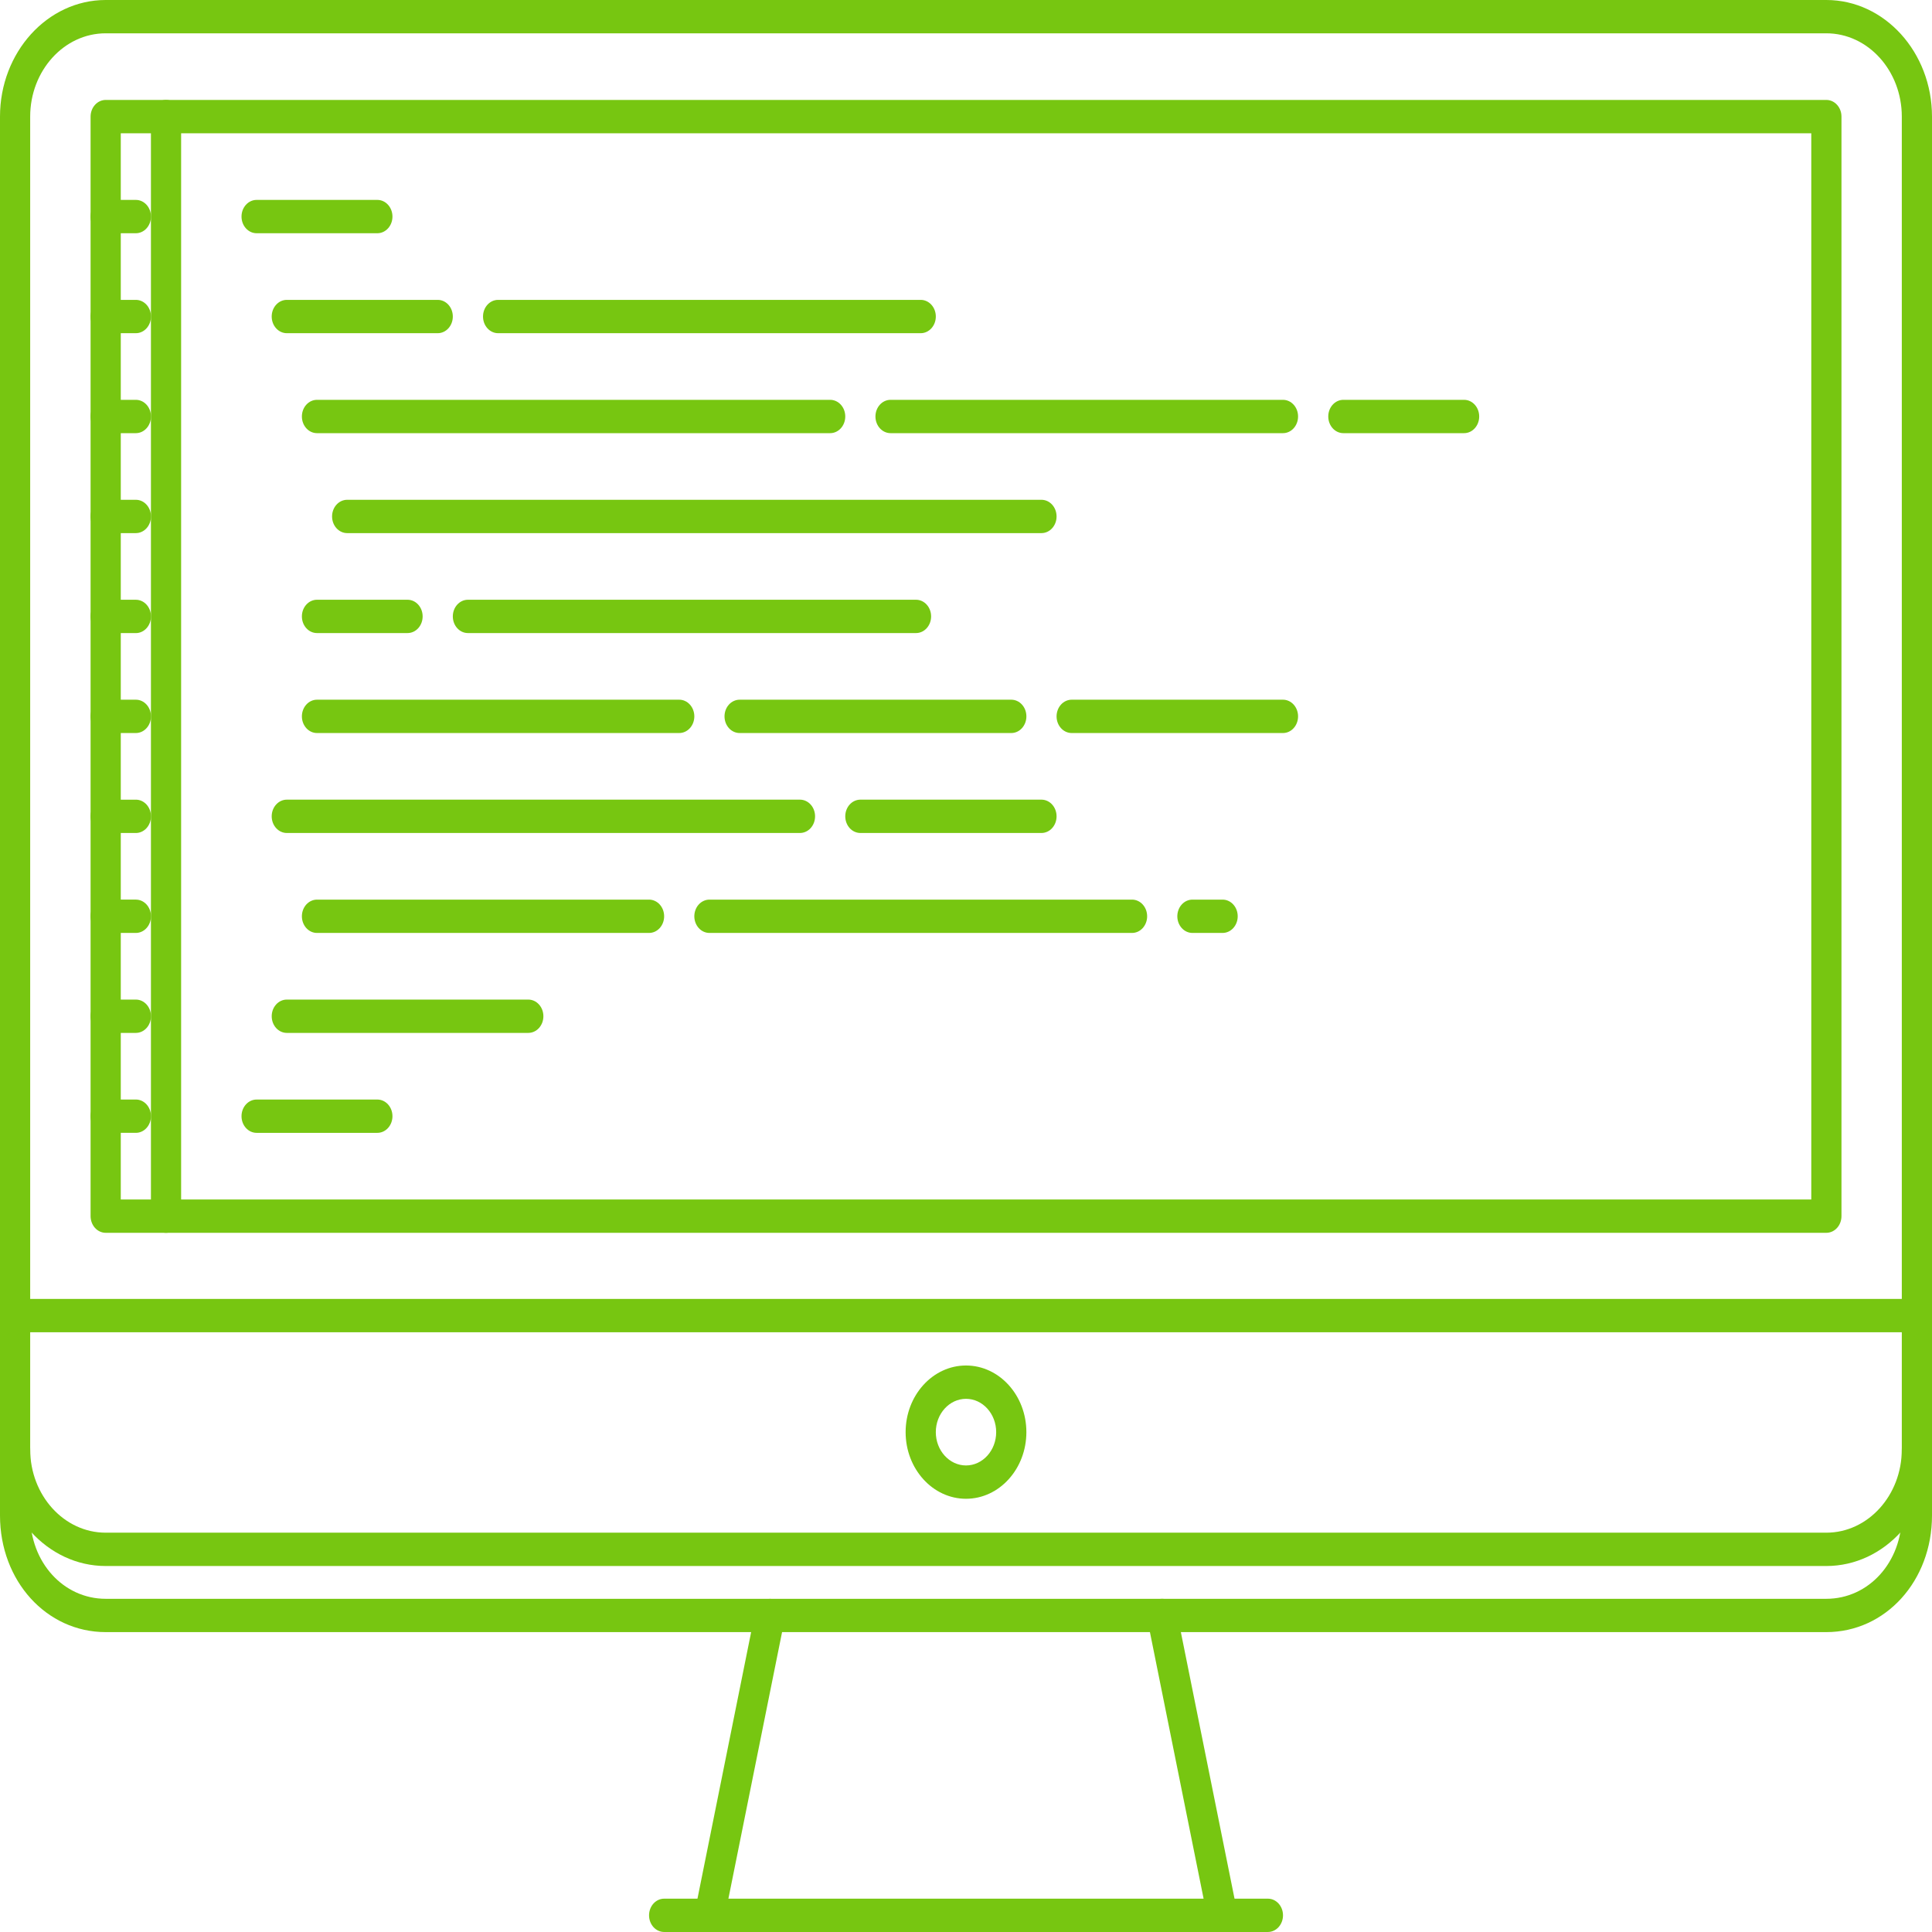
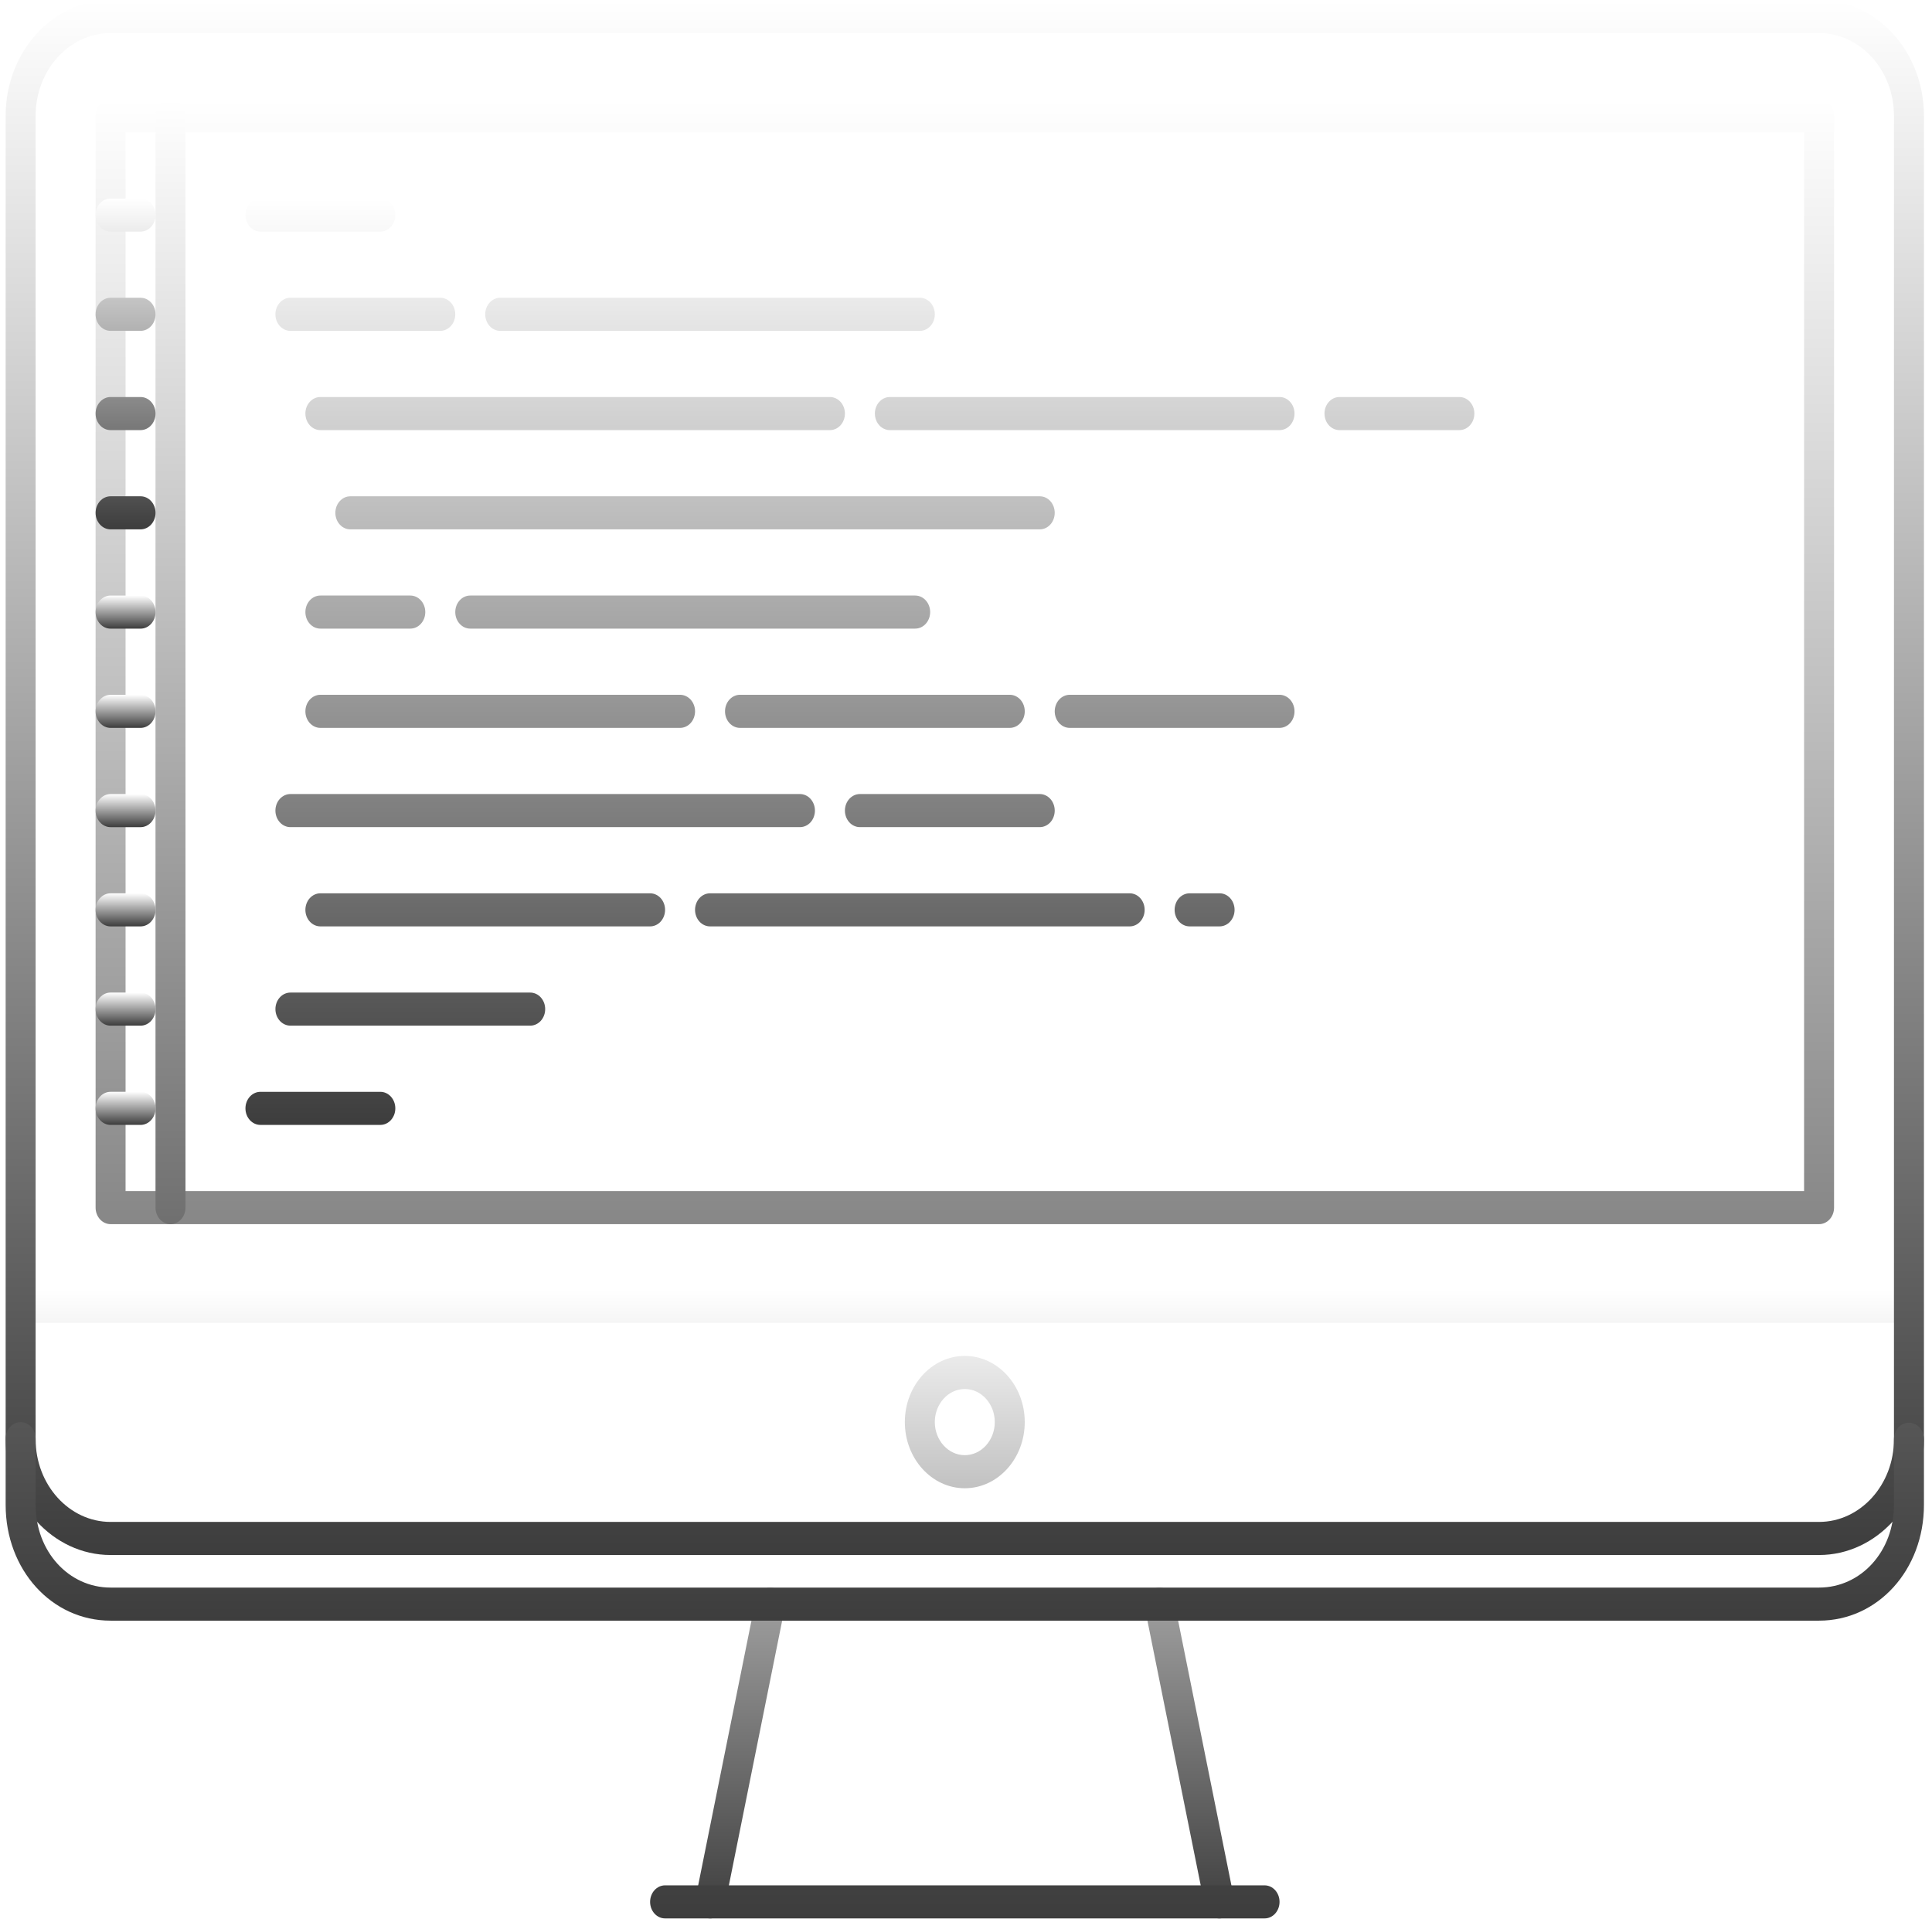
- <svg xmlns="http://www.w3.org/2000/svg" width="140" height="140" viewBox="0 0 140 140" fill="none">
-   <g id="Group 18">
-     <path id="Vector" d="M138.906 96.539H1.094C0.95 96.539 0.808 96.508 0.675 96.448C0.542 96.387 0.422 96.298 0.32 96.186C0.219 96.074 0.138 95.941 0.083 95.794C0.028 95.648 -7.17996e-05 95.491 1.37064e-07 95.332C-7.17655e-05 95.174 0.028 95.017 0.083 94.87C0.138 94.724 0.219 94.591 0.32 94.478C0.422 94.366 0.542 94.277 0.675 94.217C0.808 94.156 0.95 94.125 1.094 94.125H138.906C139.05 94.125 139.192 94.156 139.325 94.217C139.458 94.277 139.578 94.366 139.68 94.478C139.781 94.591 139.862 94.724 139.917 94.87C139.972 95.017 140 95.174 140 95.332C140 95.491 139.972 95.648 139.917 95.794C139.862 95.941 139.781 96.074 139.68 96.186C139.578 96.298 139.457 96.387 139.325 96.448C139.192 96.508 139.05 96.539 138.906 96.539ZM70 108.607C67.588 108.607 65.625 106.442 65.625 103.778C65.625 101.114 67.588 98.949 70 98.949C72.412 98.949 74.375 101.114 74.375 103.778C74.375 106.442 72.412 108.607 70 108.607ZM70 101.364C68.795 101.364 67.812 102.448 67.812 103.778C67.812 105.108 68.795 106.192 70 106.192C71.207 106.192 72.187 105.108 72.187 103.778C72.187 102.448 71.207 101.364 70 101.364ZM51.421 139.999C51.257 139.999 51.095 139.959 50.948 139.881C50.8 139.803 50.67 139.689 50.567 139.548C50.464 139.407 50.392 139.243 50.354 139.066C50.317 138.89 50.316 138.707 50.351 138.531L54.726 116.801C54.858 116.152 55.45 115.751 56.031 115.883C56.314 115.953 56.56 116.144 56.716 116.414C56.872 116.684 56.925 117.011 56.862 117.324L52.487 139.054C52.433 139.322 52.298 139.561 52.105 139.733C51.911 139.905 51.67 139.999 51.421 139.999ZM88.581 139.999C88.332 139.999 88.09 139.906 87.896 139.734C87.702 139.562 87.567 139.322 87.513 139.054L83.138 117.324C83.076 117.011 83.128 116.684 83.284 116.414C83.439 116.144 83.686 115.953 83.969 115.883C84.109 115.849 84.254 115.845 84.396 115.872C84.537 115.9 84.672 115.958 84.794 116.043C84.915 116.128 85.02 116.239 85.102 116.369C85.184 116.499 85.243 116.646 85.274 116.801L89.649 138.531C89.684 138.707 89.683 138.89 89.646 139.066C89.608 139.242 89.536 139.406 89.433 139.547C89.331 139.688 89.201 139.802 89.053 139.88C88.906 139.958 88.744 139.999 88.581 139.999Z" fill="#77C611" />
-     <path id="Vector_2" d="M91.877 139.999H48.127C47.983 139.999 47.841 139.968 47.708 139.907C47.576 139.847 47.455 139.758 47.353 139.646C47.252 139.534 47.171 139.4 47.116 139.254C47.061 139.107 47.033 138.95 47.033 138.792C47.033 138.633 47.061 138.476 47.116 138.33C47.171 138.183 47.252 138.05 47.353 137.938C47.455 137.826 47.576 137.737 47.708 137.676C47.841 137.616 47.983 137.585 48.127 137.585H91.877C92.021 137.585 92.163 137.616 92.296 137.676C92.428 137.737 92.549 137.826 92.651 137.938C92.752 138.05 92.833 138.183 92.888 138.33C92.943 138.476 92.971 138.633 92.971 138.792C92.971 138.95 92.943 139.107 92.888 139.254C92.833 139.4 92.752 139.533 92.651 139.646C92.549 139.758 92.429 139.847 92.296 139.907C92.163 139.968 92.021 139.999 91.877 139.999ZM132.345 89.334H7.658C7.515 89.334 7.372 89.302 7.24 89.242C7.107 89.181 6.986 89.092 6.885 88.98C6.783 88.868 6.703 88.735 6.648 88.588C6.593 88.442 6.564 88.285 6.564 88.126V8.449C6.564 8.291 6.593 8.134 6.648 7.987C6.703 7.841 6.783 7.708 6.885 7.596C6.986 7.483 7.107 7.395 7.24 7.334C7.372 7.273 7.515 7.242 7.658 7.242H132.345C132.95 7.242 133.44 7.782 133.44 8.449V88.126C133.44 88.285 133.411 88.442 133.356 88.588C133.301 88.735 133.221 88.868 133.119 88.98C133.018 89.092 132.897 89.181 132.764 89.242C132.631 89.302 132.489 89.334 132.345 89.334ZM8.752 86.919H131.252V9.657H8.752V86.919Z" fill="#77C611" />
-     <path id="Vector_3" d="M132.343 113.479H7.656C3.435 113.479 0 109.688 0 105.029V8.45C0 3.791 3.435 0 7.656 0H132.343C136.565 0 140 3.792 140 8.45V105.028C140 109.688 136.565 113.479 132.343 113.479ZM7.656 2.414C4.642 2.414 2.187 5.122 2.187 8.45V105.028C2.187 108.357 4.642 111.064 7.656 111.064H132.343C135.36 111.064 137.812 108.357 137.812 105.028V8.45C137.812 5.122 135.36 2.414 132.343 2.414H7.656Z" fill="#77C611" />
-     <path id="Vector_4" d="M132.343 118.269H7.656C3.365 118.269 1.36944e-07 114.558 1.36944e-07 109.819V104.99C-7.17657e-05 104.831 0.028 104.674 0.083 104.528C0.138 104.381 0.219 104.248 0.32 104.136C0.422 104.024 0.542 103.935 0.675 103.874C0.808 103.814 0.95 103.783 1.094 103.783C1.237 103.783 1.38 103.814 1.512 103.874C1.645 103.935 1.766 104.024 1.867 104.136C1.969 104.248 2.05 104.381 2.104 104.528C2.159 104.674 2.188 104.831 2.188 104.99V109.819C2.188 113.205 4.591 115.855 7.656 115.855H132.344C135.412 115.855 137.812 113.205 137.812 109.819V105.028C137.812 104.869 137.841 104.712 137.896 104.566C137.95 104.419 138.031 104.286 138.133 104.174C138.234 104.062 138.355 103.973 138.488 103.912C138.62 103.851 138.763 103.82 138.906 103.82C139.05 103.82 139.192 103.851 139.325 103.912C139.458 103.973 139.578 104.062 139.68 104.174C139.782 104.286 139.862 104.419 139.917 104.566C139.972 104.712 140 104.869 140 105.028V109.819C140 114.558 136.637 118.269 132.343 118.269ZM12.031 89.334C11.887 89.334 11.745 89.302 11.612 89.242C11.48 89.181 11.359 89.092 11.258 88.98C11.156 88.868 11.075 88.735 11.02 88.588C10.965 88.442 10.937 88.285 10.937 88.126V8.449C10.937 8.291 10.965 8.134 11.02 7.987C11.075 7.841 11.156 7.708 11.258 7.596C11.359 7.483 11.48 7.395 11.612 7.334C11.745 7.273 11.887 7.242 12.031 7.242C12.175 7.242 12.317 7.273 12.45 7.334C12.582 7.395 12.703 7.483 12.805 7.596C12.906 7.708 12.987 7.841 13.042 7.987C13.097 8.134 13.125 8.291 13.125 8.449V88.126C13.125 88.285 13.097 88.442 13.042 88.588C12.987 88.735 12.906 88.868 12.805 88.98C12.703 89.092 12.582 89.181 12.45 89.242C12.317 89.302 12.175 89.334 12.031 89.334Z" fill="#77C611" />
-     <path id="Vector_5" d="M9.846 16.901H7.658C7.054 16.901 6.564 16.361 6.564 15.694C6.564 15.026 7.054 14.486 7.658 14.486H9.846C10.45 14.486 10.94 15.026 10.94 15.694C10.94 16.361 10.45 16.901 9.846 16.901ZM9.846 24.144H7.658C7.054 24.144 6.564 23.604 6.564 22.937C6.564 22.27 7.054 21.73 7.658 21.73H9.846C10.45 21.73 10.94 22.27 10.94 22.937C10.94 23.604 10.45 24.144 9.846 24.144ZM9.846 31.388H7.658C7.054 31.388 6.564 30.848 6.564 30.18C6.564 29.513 7.054 28.973 7.658 28.973H9.846C10.45 28.973 10.94 29.513 10.94 30.18C10.94 30.848 10.45 31.388 9.846 31.388ZM9.846 38.631H7.658C7.054 38.631 6.564 38.091 6.564 37.424C6.564 36.757 7.054 36.217 7.658 36.217H9.846C10.45 36.217 10.94 36.757 10.94 37.424C10.94 38.091 10.45 38.631 9.846 38.631Z" fill="#77C611" />
-     <path id="Vector_6" d="M9.846 45.876H7.658C7.054 45.876 6.564 45.336 6.564 44.668C6.564 44.001 7.054 43.461 7.658 43.461H9.846C10.45 43.461 10.94 44.001 10.94 44.668C10.94 45.336 10.45 45.876 9.846 45.876Z" fill="#77C611" />
-     <path id="Vector_7" d="M9.846 53.118H7.658C7.515 53.118 7.372 53.087 7.24 53.026C7.107 52.965 6.986 52.876 6.885 52.764C6.783 52.652 6.703 52.519 6.648 52.373C6.593 52.226 6.564 52.069 6.564 51.91C6.564 51.752 6.593 51.595 6.648 51.448C6.703 51.302 6.783 51.169 6.885 51.057C6.986 50.944 7.107 50.855 7.24 50.795C7.372 50.734 7.515 50.703 7.658 50.703H9.846C9.99 50.703 10.132 50.734 10.265 50.795C10.397 50.855 10.518 50.944 10.62 51.057C10.721 51.169 10.802 51.302 10.857 51.448C10.912 51.595 10.94 51.752 10.94 51.91C10.94 52.069 10.912 52.226 10.857 52.373C10.802 52.519 10.721 52.652 10.619 52.764C10.518 52.876 10.397 52.965 10.264 53.026C10.132 53.087 9.99 53.118 9.846 53.118Z" fill="#77C611" />
-     <path id="Vector_8" d="M9.846 60.362H7.658C7.515 60.362 7.372 60.331 7.24 60.27C7.107 60.209 6.986 60.12 6.885 60.008C6.783 59.896 6.703 59.763 6.648 59.617C6.593 59.47 6.564 59.313 6.564 59.155C6.564 58.996 6.593 58.839 6.648 58.693C6.703 58.546 6.783 58.413 6.885 58.301C6.986 58.189 7.107 58.1 7.24 58.039C7.372 57.978 7.515 57.947 7.658 57.947H9.846C9.99 57.947 10.132 57.978 10.265 58.039C10.397 58.1 10.518 58.189 10.62 58.301C10.721 58.413 10.802 58.546 10.857 58.693C10.912 58.839 10.94 58.996 10.94 59.155C10.94 59.313 10.912 59.47 10.857 59.617C10.802 59.763 10.721 59.896 10.62 60.008C10.518 60.12 10.397 60.209 10.265 60.27C10.132 60.331 9.99 60.362 9.846 60.362Z" fill="#77C611" />
-     <path id="Vector_9" d="M9.846 67.604H7.658C7.515 67.604 7.372 67.573 7.24 67.512C7.107 67.452 6.986 67.363 6.885 67.251C6.783 67.138 6.703 67.005 6.648 66.859C6.593 66.712 6.564 66.555 6.564 66.397C6.564 66.238 6.593 66.081 6.648 65.935C6.703 65.788 6.783 65.655 6.885 65.543C6.986 65.431 7.107 65.342 7.24 65.281C7.372 65.221 7.515 65.189 7.658 65.189H9.846C9.99 65.189 10.132 65.221 10.265 65.281C10.397 65.342 10.518 65.431 10.62 65.543C10.721 65.655 10.802 65.788 10.857 65.935C10.912 66.081 10.94 66.238 10.94 66.397C10.94 66.555 10.912 66.712 10.857 66.859C10.802 67.005 10.721 67.138 10.619 67.251C10.518 67.363 10.397 67.452 10.264 67.512C10.132 67.573 9.99 67.604 9.846 67.604Z" fill="#77C611" />
-     <path id="Vector_10" d="M9.846 74.848H7.658C7.515 74.848 7.372 74.817 7.24 74.756C7.107 74.695 6.986 74.607 6.885 74.494C6.783 74.382 6.703 74.249 6.648 74.103C6.593 73.956 6.564 73.799 6.564 73.641C6.564 73.482 6.593 73.325 6.648 73.178C6.703 73.032 6.783 72.899 6.885 72.787C6.986 72.675 7.107 72.586 7.24 72.525C7.372 72.465 7.515 72.433 7.658 72.434H9.846C9.99 72.433 10.132 72.465 10.264 72.525C10.397 72.586 10.518 72.675 10.62 72.787C10.721 72.899 10.802 73.032 10.857 73.178C10.912 73.325 10.94 73.482 10.94 73.641C10.94 73.799 10.912 73.956 10.857 74.103C10.802 74.249 10.721 74.382 10.62 74.494C10.518 74.607 10.397 74.695 10.265 74.756C10.132 74.817 9.99 74.848 9.846 74.848Z" fill="#77C611" />
-     <path id="Vector_11" d="M9.846 82.09H7.658C7.054 82.09 6.564 81.55 6.564 80.883C6.564 80.216 7.054 79.676 7.658 79.676H9.846C10.45 79.676 10.94 80.216 10.94 80.883C10.94 81.55 10.45 82.09 9.846 82.09Z" fill="#77C611" />
-     <path id="Vector_12" d="M27.345 16.901H18.595C17.99 16.901 17.501 16.361 17.501 15.694C17.501 15.026 17.99 14.486 18.595 14.486H27.345C27.949 14.486 28.439 15.026 28.439 15.694C28.439 16.361 27.949 16.901 27.345 16.901ZM66.719 24.144H36.095C35.49 24.144 35.001 23.604 35.001 22.937C35.001 22.27 35.49 21.73 36.095 21.73H66.719C67.324 21.73 67.813 22.27 67.813 22.937C67.813 23.604 67.324 24.144 66.719 24.144ZM31.72 24.144H20.782C20.178 24.144 19.688 23.604 19.688 22.937C19.688 22.27 20.178 21.73 20.782 21.73H31.72C32.324 21.73 32.813 22.27 32.813 22.937C32.813 23.604 32.324 24.144 31.72 24.144ZM92.97 31.388H64.532C63.928 31.388 63.438 30.848 63.438 30.18C63.438 29.513 63.928 28.973 64.532 28.973H92.969C93.574 28.973 94.063 29.513 94.063 30.18C94.063 30.848 93.575 31.388 92.97 31.388ZM106.094 31.388H97.344C96.74 31.388 96.251 30.848 96.251 30.18C96.251 29.513 96.74 28.973 97.344 28.973H106.094C106.699 28.973 107.188 29.513 107.188 30.18C107.188 30.848 106.699 31.388 106.094 31.388ZM60.157 31.388H22.97C22.365 31.388 21.876 30.848 21.876 30.18C21.876 29.513 22.365 28.973 22.97 28.973H60.157C60.762 28.973 61.251 29.513 61.251 30.18C61.251 30.848 60.762 31.388 60.157 31.388ZM29.532 45.874H22.97C22.365 45.874 21.876 45.335 21.876 44.667C21.876 44 22.365 43.46 22.97 43.46H29.532C30.137 43.46 30.626 44 30.626 44.667C30.626 45.335 30.137 45.874 29.532 45.874ZM66.378 45.874H33.907C33.303 45.874 32.813 45.335 32.813 44.667C32.813 44 33.303 43.46 33.907 43.46H66.378C66.983 43.46 67.472 44 67.472 44.667C67.472 45.335 66.982 45.874 66.378 45.874ZM75.47 38.631H25.157C24.553 38.631 24.063 38.091 24.063 37.424C24.063 36.757 24.553 36.217 25.157 36.217H75.47C76.074 36.217 76.563 36.757 76.563 37.424C76.563 38.091 76.074 38.631 75.47 38.631ZM73.282 53.118H53.594C53.451 53.118 53.309 53.087 53.176 53.026C53.043 52.965 52.922 52.877 52.821 52.764C52.719 52.652 52.639 52.519 52.584 52.373C52.529 52.226 52.501 52.069 52.501 51.911C52.501 51.752 52.529 51.595 52.584 51.449C52.639 51.302 52.719 51.169 52.821 51.057C52.922 50.945 53.043 50.856 53.176 50.795C53.309 50.734 53.451 50.703 53.594 50.703H73.282C73.887 50.703 74.376 51.243 74.376 51.911C74.376 52.069 74.348 52.226 74.293 52.373C74.238 52.519 74.157 52.652 74.056 52.764C73.954 52.877 73.834 52.966 73.701 53.026C73.568 53.087 73.426 53.118 73.282 53.118ZM57.97 60.361H20.782C20.639 60.361 20.496 60.33 20.363 60.269C20.231 60.209 20.11 60.12 20.009 60.008C19.907 59.895 19.826 59.762 19.771 59.616C19.716 59.469 19.688 59.312 19.688 59.154C19.688 58.995 19.716 58.838 19.771 58.692C19.826 58.545 19.907 58.412 20.009 58.3C20.11 58.188 20.231 58.099 20.363 58.038C20.496 57.977 20.639 57.946 20.782 57.946H57.969C58.113 57.946 58.255 57.977 58.388 58.038C58.521 58.099 58.642 58.188 58.743 58.3C58.845 58.412 58.925 58.545 58.98 58.692C59.035 58.838 59.063 58.995 59.063 59.154C59.063 59.312 59.035 59.469 58.98 59.616C58.925 59.762 58.845 59.895 58.743 60.008C58.642 60.12 58.521 60.209 58.388 60.269C58.256 60.33 58.113 60.361 57.97 60.361ZM38.282 74.848H20.782C20.639 74.848 20.497 74.817 20.364 74.756C20.231 74.695 20.11 74.607 20.009 74.495C19.907 74.382 19.827 74.249 19.772 74.103C19.717 73.956 19.689 73.799 19.689 73.641C19.689 73.482 19.717 73.325 19.772 73.178C19.827 73.032 19.907 72.899 20.009 72.787C20.11 72.675 20.231 72.586 20.364 72.525C20.497 72.465 20.639 72.433 20.782 72.434H38.282C38.426 72.433 38.568 72.465 38.701 72.525C38.834 72.586 38.954 72.675 39.056 72.787C39.157 72.899 39.238 73.032 39.293 73.178C39.348 73.325 39.376 73.482 39.376 73.641C39.376 73.799 39.348 73.956 39.293 74.103C39.238 74.249 39.157 74.382 39.056 74.495C38.954 74.607 38.834 74.695 38.701 74.756C38.568 74.817 38.426 74.848 38.282 74.848ZM82.032 67.604H51.407C51.264 67.605 51.121 67.573 50.989 67.513C50.856 67.452 50.735 67.363 50.634 67.251C50.532 67.139 50.451 67.006 50.397 66.859C50.342 66.713 50.313 66.556 50.313 66.397C50.313 66.239 50.342 66.082 50.397 65.935C50.451 65.788 50.532 65.655 50.634 65.543C50.735 65.431 50.856 65.342 50.989 65.282C51.121 65.221 51.264 65.19 51.407 65.19H82.032C82.637 65.19 83.126 65.73 83.126 66.397C83.126 66.556 83.098 66.713 83.043 66.859C82.988 67.006 82.907 67.139 82.806 67.251C82.704 67.363 82.584 67.452 82.451 67.513C82.318 67.573 82.176 67.605 82.032 67.604ZM88.594 67.604H86.407C85.803 67.604 85.313 67.064 85.313 66.397C85.313 66.239 85.341 66.082 85.397 65.935C85.451 65.788 85.532 65.655 85.634 65.543C85.735 65.431 85.856 65.342 85.989 65.281C86.121 65.221 86.264 65.19 86.407 65.19H88.594C89.199 65.19 89.689 65.73 89.689 66.397C89.689 67.064 89.199 67.604 88.594 67.604ZM47.032 67.604H22.97C22.826 67.605 22.684 67.573 22.551 67.513C22.418 67.452 22.298 67.363 22.196 67.251C22.095 67.139 22.014 67.006 21.959 66.859C21.904 66.713 21.876 66.556 21.876 66.397C21.876 66.239 21.904 66.082 21.959 65.935C22.014 65.788 22.095 65.655 22.196 65.543C22.298 65.431 22.418 65.342 22.551 65.282C22.684 65.221 22.826 65.19 22.97 65.19H47.032C47.176 65.19 47.318 65.221 47.451 65.282C47.584 65.342 47.704 65.431 47.806 65.543C47.907 65.655 47.988 65.788 48.043 65.935C48.098 66.082 48.126 66.239 48.126 66.397C48.126 66.556 48.098 66.713 48.043 66.859C47.988 67.006 47.907 67.139 47.806 67.251C47.704 67.363 47.584 67.452 47.451 67.513C47.318 67.573 47.176 67.605 47.032 67.604ZM27.345 82.091H18.595C17.99 82.091 17.501 81.551 17.501 80.884C17.501 80.217 17.99 79.677 18.595 79.677H27.345C27.949 79.677 28.439 80.217 28.439 80.884C28.439 81.551 27.949 82.091 27.345 82.091ZM75.47 60.361H62.344C62.201 60.361 62.059 60.33 61.926 60.269C61.793 60.209 61.672 60.12 61.571 60.008C61.469 59.895 61.389 59.762 61.334 59.616C61.279 59.469 61.251 59.312 61.251 59.154C61.251 58.995 61.279 58.838 61.334 58.692C61.389 58.545 61.469 58.412 61.571 58.3C61.672 58.188 61.793 58.099 61.926 58.038C62.059 57.977 62.201 57.946 62.344 57.946H75.47C75.613 57.946 75.755 57.977 75.888 58.038C76.021 58.099 76.142 58.188 76.243 58.3C76.345 58.412 76.425 58.545 76.48 58.692C76.535 58.838 76.563 58.995 76.563 59.154C76.563 59.312 76.535 59.469 76.48 59.616C76.425 59.762 76.345 59.895 76.243 60.008C76.142 60.12 76.021 60.209 75.888 60.269C75.755 60.33 75.613 60.361 75.47 60.361ZM92.97 53.118H77.657C77.053 53.118 76.563 52.578 76.563 51.911C76.563 51.752 76.592 51.595 76.647 51.448C76.701 51.302 76.782 51.169 76.884 51.057C76.985 50.944 77.106 50.855 77.239 50.795C77.371 50.734 77.514 50.703 77.657 50.703H92.97C93.113 50.703 93.256 50.734 93.388 50.795C93.521 50.856 93.642 50.945 93.743 51.057C93.845 51.169 93.925 51.302 93.98 51.449C94.035 51.595 94.063 51.752 94.063 51.911C94.063 52.069 94.035 52.226 93.98 52.373C93.925 52.519 93.845 52.652 93.743 52.764C93.642 52.877 93.521 52.965 93.388 53.026C93.256 53.087 93.113 53.118 92.97 53.118ZM49.219 53.118H22.97C22.826 53.118 22.684 53.087 22.551 53.026C22.418 52.965 22.298 52.877 22.196 52.764C22.095 52.652 22.014 52.519 21.959 52.373C21.904 52.226 21.876 52.069 21.876 51.911C21.876 51.752 21.904 51.595 21.959 51.449C22.014 51.302 22.095 51.169 22.196 51.057C22.298 50.945 22.418 50.856 22.551 50.795C22.684 50.734 22.826 50.703 22.97 50.703H49.22C49.364 50.703 49.506 50.734 49.639 50.795C49.771 50.856 49.892 50.945 49.993 51.057C50.095 51.169 50.176 51.302 50.23 51.449C50.285 51.595 50.314 51.752 50.314 51.911C50.314 52.069 50.285 52.226 50.23 52.373C50.175 52.519 50.095 52.652 49.993 52.764C49.892 52.877 49.771 52.965 49.638 53.026C49.505 53.087 49.363 53.118 49.219 53.118Z" fill="#77C611" />
-   </g>
+ <svg xmlns="http://www.w3.org/2000/svg" width="141" height="140" viewBox="0 0 141 140" fill="none">
+   <path d="M139.318 96.539H1.506C1.362 96.539 1.22 96.508 1.087 96.448C0.955 96.387 0.834 96.298 0.732 96.186C0.631 96.074 0.55 95.941 0.495 95.794C0.44 95.648 0.412 95.491 0.412 95.332C0.412 95.174 0.44 95.017 0.495 94.87C0.55 94.724 0.631 94.591 0.732 94.478C0.834 94.366 0.955 94.277 1.087 94.217C1.22 94.156 1.362 94.125 1.506 94.125H139.318C139.462 94.125 139.604 94.156 139.737 94.217C139.87 94.277 139.99 94.366 140.092 94.478C140.193 94.591 140.274 94.724 140.329 94.87C140.384 95.017 140.412 95.174 140.412 95.332C140.412 95.491 140.384 95.648 140.329 95.794C140.274 95.941 140.193 96.074 140.092 96.186C139.99 96.298 139.87 96.387 139.737 96.448C139.604 96.508 139.462 96.539 139.318 96.539ZM70.412 108.607C68 108.607 66.037 106.442 66.037 103.778C66.037 101.114 68 98.949 70.412 98.949C72.824 98.949 74.787 101.114 74.787 103.778C74.787 106.442 72.824 108.607 70.412 108.607ZM70.412 101.364C69.207 101.364 68.224 102.448 68.224 103.778C68.224 105.108 69.207 106.192 70.412 106.192C71.619 106.192 72.6 105.108 72.6 103.778C72.6 102.448 71.619 101.364 70.412 101.364ZM51.833 139.999C51.669 139.999 51.508 139.959 51.36 139.881C51.212 139.803 51.082 139.689 50.979 139.548C50.877 139.407 50.804 139.243 50.766 139.066C50.729 138.89 50.728 138.707 50.763 138.531L55.138 116.801C55.27 116.152 55.862 115.751 56.443 115.883C56.726 115.953 56.973 116.144 57.128 116.414C57.284 116.684 57.337 117.011 57.274 117.324L52.899 139.054C52.845 139.322 52.711 139.561 52.517 139.733C52.323 139.905 52.082 139.999 51.833 139.999ZM88.993 139.999C88.744 139.999 88.502 139.906 88.308 139.734C88.114 139.562 87.979 139.322 87.925 139.054L83.55 117.324C83.488 117.011 83.54 116.684 83.696 116.414C83.851 116.144 84.098 115.953 84.381 115.883C84.521 115.849 84.666 115.845 84.808 115.872C84.949 115.9 85.085 115.958 85.206 116.043C85.327 116.128 85.432 116.239 85.514 116.369C85.597 116.499 85.655 116.646 85.686 116.801L90.061 138.531C90.096 138.707 90.095 138.89 90.058 139.066C90.02 139.242 89.948 139.406 89.846 139.547C89.743 139.688 89.613 139.802 89.466 139.88C89.318 139.958 89.156 139.999 88.993 139.999Z" fill="url(#paint0_linear_1299_216)" />
+   <path d="M92.289 139.999H48.539C48.395 139.999 48.253 139.968 48.12 139.907C47.988 139.847 47.867 139.758 47.766 139.646C47.664 139.534 47.583 139.4 47.528 139.254C47.474 139.107 47.445 138.95 47.445 138.792C47.445 138.633 47.474 138.476 47.529 138.33C47.583 138.183 47.664 138.05 47.766 137.938C47.867 137.826 47.988 137.737 48.12 137.676C48.253 137.616 48.395 137.585 48.539 137.585H92.289C92.433 137.585 92.575 137.616 92.708 137.676C92.841 137.737 92.961 137.826 93.063 137.938C93.164 138.05 93.245 138.183 93.3 138.33C93.355 138.476 93.383 138.633 93.383 138.792C93.383 138.95 93.355 139.107 93.3 139.254C93.245 139.4 93.164 139.533 93.063 139.646C92.961 139.758 92.841 139.847 92.708 139.907C92.575 139.968 92.433 139.999 92.289 139.999ZM132.758 89.334H8.07C7.927 89.334 7.784 89.302 7.652 89.242C7.519 89.181 7.398 89.092 7.297 88.98C7.195 88.868 7.115 88.735 7.06 88.588C7.005 88.442 6.976 88.285 6.977 88.126V8.449C6.976 8.291 7.005 8.134 7.06 7.987C7.115 7.841 7.195 7.708 7.297 7.596C7.398 7.483 7.519 7.395 7.652 7.334C7.784 7.273 7.927 7.242 8.07 7.242H132.758C133.362 7.242 133.852 7.782 133.852 8.449V88.126C133.852 88.285 133.824 88.442 133.769 88.588C133.714 88.735 133.633 88.868 133.531 88.98C133.43 89.092 133.309 89.181 133.176 89.242C133.044 89.302 132.901 89.334 132.758 89.334ZM9.164 86.919H131.664V9.657H9.164V86.919Z" fill="url(#paint1_linear_1299_216)" />
+   <path d="M132.755 113.479H8.068C3.847 113.479 0.412 109.688 0.412 105.029V8.45C0.412 3.791 3.847 0 8.068 0H132.755C136.977 0 140.412 3.792 140.412 8.45V105.028C140.412 109.688 136.977 113.479 132.755 113.479ZM8.068 2.414C5.054 2.414 2.599 5.122 2.599 8.45V105.028C2.599 108.357 5.054 111.064 8.068 111.064H132.755C135.772 111.064 138.224 108.357 138.224 105.028V8.45C138.224 5.122 135.772 2.414 132.755 2.414H8.068Z" fill="url(#paint2_linear_1299_216)" />
+   <path d="M132.755 118.269H8.068C3.777 118.269 0.412 114.558 0.412 109.819V104.99C0.412 104.831 0.44 104.674 0.495 104.528C0.55 104.381 0.631 104.248 0.732 104.136C0.834 104.024 0.955 103.935 1.087 103.874C1.22 103.814 1.362 103.783 1.506 103.783C1.65 103.783 1.792 103.814 1.925 103.874C2.057 103.935 2.178 104.024 2.28 104.136C2.381 104.248 2.462 104.381 2.517 104.528C2.572 104.674 2.6 104.831 2.6 104.99V109.819C2.6 113.205 5.003 115.855 8.069 115.855H132.756C135.824 115.855 138.224 113.205 138.224 109.819V105.028C138.224 104.869 138.253 104.712 138.308 104.565C138.363 104.419 138.443 104.286 138.545 104.174C138.646 104.062 138.767 103.973 138.9 103.912C139.033 103.851 139.175 103.82 139.319 103.82C139.462 103.82 139.604 103.851 139.737 103.912C139.87 103.973 139.991 104.062 140.092 104.174C140.194 104.286 140.274 104.419 140.329 104.566C140.384 104.712 140.412 104.869 140.412 105.028V109.819C140.412 114.558 137.049 118.269 132.755 118.269ZM12.443 89.334C12.3 89.334 12.157 89.302 12.024 89.242C11.892 89.181 11.771 89.092 11.67 88.98C11.568 88.868 11.487 88.735 11.432 88.588C11.378 88.442 11.349 88.285 11.349 88.126V8.449C11.349 8.291 11.378 8.134 11.432 7.987C11.487 7.841 11.568 7.708 11.67 7.596C11.771 7.483 11.892 7.395 12.024 7.334C12.157 7.273 12.3 7.242 12.443 7.242C12.587 7.242 12.729 7.273 12.862 7.334C12.995 7.395 13.115 7.483 13.217 7.596C13.318 7.708 13.399 7.841 13.454 7.987C13.509 8.134 13.537 8.291 13.537 8.449V88.126C13.537 88.285 13.509 88.442 13.454 88.588C13.399 88.735 13.318 88.868 13.217 88.98C13.115 89.092 12.995 89.181 12.862 89.242C12.729 89.302 12.587 89.334 12.443 89.334Z" fill="url(#paint3_linear_1299_216)" />
+   <path d="M10.258 16.901H8.07C7.466 16.901 6.977 16.361 6.977 15.694C6.977 15.026 7.466 14.486 8.07 14.486H10.258C10.863 14.486 11.352 15.026 11.352 15.694C11.352 16.361 10.863 16.901 10.258 16.901ZM10.258 24.144H8.07C7.466 24.144 6.977 23.604 6.977 22.937C6.977 22.27 7.466 21.73 8.07 21.73H10.258C10.863 21.73 11.352 22.27 11.352 22.937C11.352 23.604 10.863 24.144 10.258 24.144ZM10.258 31.388H8.07C7.466 31.388 6.977 30.848 6.977 30.18C6.977 29.513 7.466 28.973 8.07 28.973H10.258C10.863 28.973 11.352 29.513 11.352 30.18C11.352 30.848 10.863 31.388 10.258 31.388ZM10.258 38.631H8.07C7.466 38.631 6.977 38.091 6.977 37.424C6.977 36.757 7.466 36.217 8.07 36.217H10.258C10.863 36.217 11.352 36.757 11.352 37.424C11.352 38.091 10.863 38.631 10.258 38.631Z" fill="url(#paint4_linear_1299_216)" />
+   <path d="M10.258 45.876H8.07C7.466 45.876 6.977 45.336 6.977 44.668C6.977 44.001 7.466 43.461 8.07 43.461H10.258C10.863 43.461 11.352 44.001 11.352 44.668C11.352 45.336 10.863 45.876 10.258 45.876Z" fill="url(#paint5_linear_1299_216)" />
+   <path d="M10.258 53.118H8.07C7.927 53.118 7.784 53.087 7.652 53.026C7.519 52.965 7.398 52.876 7.297 52.764C7.195 52.652 7.115 52.519 7.06 52.373C7.005 52.226 6.976 52.069 6.977 51.91C6.976 51.752 7.005 51.595 7.06 51.448C7.115 51.302 7.195 51.169 7.297 51.057C7.398 50.944 7.519 50.855 7.652 50.795C7.784 50.734 7.927 50.703 8.07 50.703H10.258C10.402 50.703 10.544 50.734 10.677 50.795C10.809 50.855 10.93 50.944 11.032 51.057C11.133 51.169 11.214 51.302 11.269 51.448C11.324 51.595 11.352 51.752 11.352 51.91C11.352 52.069 11.324 52.226 11.269 52.373C11.214 52.519 11.133 52.652 11.031 52.764C10.93 52.876 10.809 52.965 10.677 53.026C10.544 53.087 10.402 53.118 10.258 53.118Z" fill="url(#paint6_linear_1299_216)" />
+   <path d="M10.258 60.362H8.07C7.927 60.362 7.784 60.331 7.652 60.27C7.519 60.209 7.398 60.12 7.297 60.008C7.195 59.896 7.115 59.763 7.06 59.617C7.005 59.47 6.976 59.313 6.977 59.155C6.976 58.996 7.005 58.839 7.06 58.693C7.115 58.546 7.195 58.413 7.297 58.301C7.398 58.189 7.519 58.1 7.652 58.039C7.784 57.978 7.927 57.947 8.07 57.947H10.258C10.402 57.947 10.544 57.978 10.677 58.039C10.809 58.1 10.93 58.189 11.032 58.301C11.133 58.413 11.214 58.546 11.269 58.693C11.324 58.839 11.352 58.996 11.352 59.155C11.352 59.313 11.324 59.47 11.269 59.617C11.214 59.763 11.133 59.896 11.032 60.008C10.93 60.12 10.809 60.209 10.677 60.27C10.544 60.331 10.402 60.362 10.258 60.362Z" fill="url(#paint7_linear_1299_216)" />
+   <path d="M10.258 67.604H8.07C7.927 67.604 7.784 67.573 7.652 67.512C7.519 67.452 7.398 67.363 7.297 67.251C7.195 67.138 7.115 67.005 7.06 66.859C7.005 66.712 6.976 66.555 6.977 66.397C6.976 66.238 7.005 66.081 7.06 65.935C7.115 65.788 7.195 65.655 7.297 65.543C7.398 65.431 7.519 65.342 7.652 65.281C7.784 65.221 7.927 65.189 8.07 65.189H10.258C10.402 65.189 10.544 65.221 10.677 65.281C10.809 65.342 10.93 65.431 11.032 65.543C11.133 65.655 11.214 65.788 11.269 65.935C11.324 66.081 11.352 66.238 11.352 66.397C11.352 66.555 11.324 66.712 11.269 66.859C11.214 67.005 11.133 67.138 11.031 67.251C10.93 67.363 10.809 67.452 10.677 67.512C10.544 67.573 10.402 67.604 10.258 67.604Z" fill="url(#paint8_linear_1299_216)" />
+   <path d="M10.258 74.848H8.07C7.927 74.848 7.784 74.817 7.652 74.756C7.519 74.695 7.398 74.607 7.297 74.494C7.195 74.382 7.115 74.249 7.06 74.103C7.005 73.956 6.976 73.799 6.977 73.641C6.976 73.482 7.005 73.325 7.06 73.178C7.115 73.032 7.195 72.899 7.297 72.787C7.398 72.675 7.519 72.586 7.652 72.525C7.784 72.465 7.927 72.433 8.07 72.434H10.258C10.402 72.433 10.544 72.465 10.677 72.525C10.809 72.586 10.93 72.675 11.032 72.787C11.133 72.899 11.214 73.032 11.269 73.178C11.324 73.325 11.352 73.482 11.352 73.641C11.352 73.799 11.324 73.956 11.269 74.103C11.214 74.249 11.133 74.382 11.032 74.494C10.93 74.607 10.809 74.695 10.677 74.756C10.544 74.817 10.402 74.848 10.258 74.848Z" fill="url(#paint9_linear_1299_216)" />
+   <path d="M10.258 82.09H8.07C7.466 82.09 6.977 81.55 6.977 80.883C6.977 80.216 7.466 79.676 8.07 79.676H10.258C10.863 79.676 11.352 80.216 11.352 80.883C11.352 81.55 10.863 82.09 10.258 82.09Z" fill="url(#paint10_linear_1299_216)" />
+   <path d="M27.757 16.901H19.007C18.402 16.901 17.913 16.361 17.913 15.694C17.913 15.026 18.402 14.486 19.007 14.486H27.757C28.361 14.486 28.851 15.026 28.851 15.694C28.851 16.361 28.361 16.901 27.757 16.901ZM67.132 24.144H36.507C35.902 24.144 35.413 23.604 35.413 22.937C35.413 22.27 35.902 21.73 36.507 21.73H67.132C67.736 21.73 68.225 22.27 68.225 22.937C68.225 23.604 67.736 24.144 67.132 24.144ZM32.132 24.144H21.194C20.59 24.144 20.1 23.604 20.1 22.937C20.1 22.27 20.59 21.73 21.194 21.73H32.132C32.736 21.73 33.226 22.27 33.226 22.937C33.226 23.604 32.736 24.144 32.132 24.144ZM93.382 31.388H64.944C64.34 31.388 63.85 30.848 63.85 30.18C63.85 29.513 64.34 28.973 64.944 28.973H93.382C93.986 28.973 94.475 29.513 94.475 30.18C94.475 30.848 93.987 31.388 93.382 31.388ZM106.507 31.388H97.757C97.152 31.388 96.663 30.848 96.663 30.18C96.663 29.513 97.152 28.973 97.757 28.973H106.507C107.111 28.973 107.601 29.513 107.601 30.18C107.601 30.848 107.111 31.388 106.507 31.388ZM60.569 31.388H23.382C22.777 31.388 22.288 30.848 22.288 30.18C22.288 29.513 22.777 28.973 23.382 28.973H60.569C61.174 28.973 61.663 29.513 61.663 30.18C61.663 30.848 61.174 31.388 60.569 31.388ZM29.944 45.874H23.382C22.777 45.874 22.288 45.335 22.288 44.667C22.288 44 22.777 43.46 23.382 43.46H29.944C30.549 43.46 31.038 44 31.038 44.667C31.038 45.335 30.549 45.874 29.944 45.874ZM66.79 45.874H34.319C33.715 45.874 33.226 45.335 33.226 44.667C33.226 44 33.715 43.46 34.319 43.46H66.79C67.395 43.46 67.884 44 67.884 44.667C67.884 45.335 67.394 45.874 66.79 45.874ZM75.882 38.631H25.569C24.965 38.631 24.475 38.091 24.475 37.424C24.475 36.757 24.965 36.217 25.569 36.217H75.882C76.487 36.217 76.975 36.757 76.975 37.424C76.975 38.091 76.487 38.631 75.882 38.631ZM73.694 53.118H54.007C53.863 53.118 53.721 53.087 53.588 53.026C53.455 52.965 53.335 52.877 53.233 52.764C53.131 52.652 53.051 52.519 52.996 52.373C52.941 52.226 52.913 52.069 52.913 51.911C52.913 51.752 52.941 51.595 52.996 51.449C53.051 51.302 53.131 51.169 53.233 51.057C53.335 50.945 53.455 50.856 53.588 50.795C53.721 50.734 53.863 50.703 54.007 50.703H73.694C74.299 50.703 74.788 51.243 74.788 51.911C74.788 52.069 74.76 52.226 74.705 52.373C74.65 52.519 74.57 52.652 74.468 52.764C74.366 52.877 74.246 52.966 74.113 53.026C73.98 53.087 73.838 53.118 73.694 53.118ZM58.382 60.361H21.194C21.051 60.361 20.908 60.33 20.776 60.269C20.643 60.209 20.522 60.12 20.421 60.008C20.319 59.895 20.238 59.762 20.183 59.616C20.129 59.469 20.1 59.312 20.1 59.154C20.1 58.995 20.129 58.838 20.183 58.692C20.238 58.545 20.319 58.412 20.421 58.3C20.522 58.188 20.643 58.099 20.776 58.038C20.908 57.977 21.051 57.946 21.194 57.946H58.382C58.525 57.946 58.667 57.977 58.8 58.038C58.933 58.099 59.054 58.188 59.155 58.3C59.257 58.412 59.337 58.545 59.392 58.692C59.447 58.838 59.475 58.995 59.475 59.154C59.475 59.312 59.447 59.469 59.392 59.616C59.337 59.762 59.257 59.895 59.155 60.008C59.054 60.12 58.933 60.209 58.8 60.269C58.668 60.33 58.526 60.361 58.382 60.361ZM38.694 74.848H21.195C21.051 74.848 20.909 74.817 20.776 74.756C20.643 74.695 20.523 74.607 20.421 74.495C20.319 74.382 20.239 74.249 20.184 74.103C20.129 73.956 20.101 73.799 20.101 73.641C20.101 73.482 20.129 73.325 20.184 73.178C20.239 73.032 20.319 72.899 20.421 72.787C20.523 72.675 20.643 72.586 20.776 72.525C20.909 72.465 21.051 72.433 21.195 72.434H38.694C38.838 72.433 38.98 72.465 39.113 72.525C39.246 72.586 39.366 72.675 39.468 72.787C39.57 72.899 39.65 73.032 39.705 73.178C39.76 73.325 39.788 73.482 39.788 73.641C39.788 73.799 39.76 73.956 39.705 74.103C39.65 74.249 39.57 74.382 39.468 74.495C39.366 74.607 39.246 74.695 39.113 74.756C38.98 74.817 38.838 74.848 38.694 74.848ZM82.444 67.604H51.819C51.676 67.605 51.533 67.573 51.401 67.513C51.268 67.452 51.147 67.363 51.046 67.251C50.944 67.139 50.864 67.006 50.809 66.859C50.754 66.713 50.725 66.556 50.725 66.397C50.725 66.239 50.754 66.082 50.809 65.935C50.864 65.788 50.944 65.655 51.046 65.543C51.147 65.431 51.268 65.342 51.401 65.282C51.533 65.221 51.676 65.19 51.819 65.19H82.444C83.049 65.19 83.538 65.73 83.538 66.397C83.538 66.556 83.51 66.713 83.455 66.859C83.4 67.006 83.319 67.139 83.218 67.251C83.116 67.363 82.996 67.452 82.863 67.513C82.73 67.573 82.588 67.605 82.444 67.604ZM89.007 67.604H86.82C86.215 67.604 85.725 67.064 85.725 66.397C85.725 66.239 85.754 66.082 85.809 65.935C85.864 65.788 85.944 65.655 86.046 65.543C86.147 65.431 86.268 65.342 86.401 65.281C86.534 65.221 86.676 65.19 86.82 65.19H89.007C89.611 65.19 90.101 65.73 90.101 66.397C90.101 67.064 89.611 67.604 89.007 67.604ZM47.444 67.604H23.382C23.238 67.605 23.096 67.573 22.963 67.513C22.831 67.452 22.71 67.363 22.608 67.251C22.507 67.139 22.426 67.006 22.371 66.859C22.316 66.713 22.288 66.556 22.288 66.397C22.288 66.239 22.316 66.082 22.371 65.935C22.426 65.788 22.507 65.655 22.608 65.543C22.71 65.431 22.831 65.342 22.963 65.282C23.096 65.221 23.238 65.19 23.382 65.19H47.444C47.588 65.19 47.73 65.221 47.863 65.282C47.996 65.342 48.116 65.431 48.218 65.543C48.319 65.655 48.4 65.788 48.455 65.935C48.51 66.082 48.538 66.239 48.538 66.397C48.538 66.556 48.51 66.713 48.455 66.859C48.4 67.006 48.319 67.139 48.218 67.251C48.116 67.363 47.996 67.452 47.863 67.513C47.73 67.573 47.588 67.605 47.444 67.604ZM27.757 82.091H19.007C18.402 82.091 17.913 81.551 17.913 80.884C17.913 80.217 18.402 79.677 19.007 79.677H27.757C28.361 79.677 28.851 80.217 28.851 80.884C28.851 81.551 28.361 82.091 27.757 82.091ZM75.882 60.361H62.757C62.613 60.361 62.471 60.33 62.338 60.269C62.205 60.209 62.084 60.12 61.983 60.008C61.881 59.895 61.801 59.762 61.746 59.616C61.691 59.469 61.663 59.312 61.663 59.154C61.663 58.995 61.691 58.838 61.746 58.692C61.801 58.545 61.881 58.412 61.983 58.3C62.084 58.188 62.205 58.099 62.338 58.038C62.471 57.977 62.613 57.946 62.757 57.946H75.882C76.025 57.946 76.168 57.977 76.3 58.038C76.433 58.099 76.554 58.188 76.655 58.3C76.757 58.412 76.837 58.545 76.892 58.692C76.947 58.838 76.975 58.995 76.975 59.154C76.975 59.312 76.947 59.469 76.892 59.616C76.837 59.762 76.757 59.895 76.655 60.008C76.554 60.12 76.433 60.209 76.3 60.269C76.168 60.33 76.025 60.361 75.882 60.361ZM93.382 53.118H78.07C77.465 53.118 76.975 52.578 76.975 51.911C76.975 51.752 77.004 51.595 77.059 51.448C77.114 51.302 77.194 51.169 77.296 51.057C77.397 50.944 77.518 50.855 77.651 50.795C77.784 50.734 77.926 50.703 78.07 50.703H93.382C93.525 50.703 93.668 50.734 93.8 50.795C93.933 50.856 94.054 50.945 94.155 51.057C94.257 51.169 94.338 51.302 94.392 51.449C94.447 51.595 94.475 51.752 94.475 51.911C94.475 52.069 94.447 52.226 94.392 52.373C94.338 52.519 94.257 52.652 94.155 52.764C94.054 52.877 93.933 52.965 93.8 53.026C93.668 53.087 93.525 53.118 93.382 53.118ZM49.632 53.118H23.382C23.238 53.118 23.096 53.087 22.963 53.026C22.831 52.965 22.71 52.877 22.608 52.764C22.507 52.652 22.426 52.519 22.371 52.373C22.316 52.226 22.288 52.069 22.288 51.911C22.288 51.752 22.316 51.595 22.371 51.449C22.426 51.302 22.507 51.169 22.608 51.057C22.71 50.945 22.831 50.856 22.963 50.795C23.096 50.734 23.238 50.703 23.382 50.703H49.632C49.776 50.703 49.918 50.734 50.051 50.795C50.183 50.856 50.304 50.945 50.406 51.057C50.507 51.169 50.588 51.302 50.643 51.449C50.698 51.595 50.726 51.752 50.726 51.911C50.726 52.069 50.697 52.226 50.642 52.373C50.588 52.519 50.507 52.652 50.405 52.764C50.304 52.877 50.183 52.965 50.05 53.026C49.918 53.087 49.775 53.118 49.632 53.118Z" fill="url(#paint11_linear_1299_216)" />
+   <defs>
+     <linearGradient id="paint0_linear_1299_216" x1="70.412" y1="94.125" x2="70.412" y2="139.999" gradientUnits="userSpaceOnUse">
+       <stop stop-color="white" />
+       <stop offset="1" stop-color="#3D3D3D" />
+     </linearGradient>
+     <linearGradient id="paint1_linear_1299_216" x1="70.414" y1="7.242" x2="70.414" y2="139.999" gradientUnits="userSpaceOnUse">
+       <stop stop-color="white" />
+       <stop offset="1" stop-color="#3D3D3D" />
+     </linearGradient>
+     <linearGradient id="paint2_linear_1299_216" x1="70.412" y1="0" x2="70.412" y2="113.479" gradientUnits="userSpaceOnUse">
+       <stop stop-color="white" />
+       <stop offset="1" stop-color="#3D3D3D" />
+     </linearGradient>
+     <linearGradient id="paint3_linear_1299_216" x1="70.412" y1="7.242" x2="70.412" y2="118.269" gradientUnits="userSpaceOnUse">
+       <stop stop-color="white" />
+       <stop offset="1" stop-color="#3D3D3D" />
+     </linearGradient>
+     <linearGradient id="paint4_linear_1299_216" x1="9.164" y1="14.486" x2="9.164" y2="38.631" gradientUnits="userSpaceOnUse">
+       <stop stop-color="white" />
+       <stop offset="1" stop-color="#3D3D3D" />
+     </linearGradient>
+     <linearGradient id="paint5_linear_1299_216" x1="9.164" y1="43.461" x2="9.164" y2="45.876" gradientUnits="userSpaceOnUse">
+       <stop stop-color="white" />
+       <stop offset="1" stop-color="#3D3D3D" />
+     </linearGradient>
+     <linearGradient id="paint6_linear_1299_216" x1="9.164" y1="50.703" x2="9.164" y2="53.118" gradientUnits="userSpaceOnUse">
+       <stop stop-color="white" />
+       <stop offset="1" stop-color="#3D3D3D" />
+     </linearGradient>
+     <linearGradient id="paint7_linear_1299_216" x1="9.164" y1="57.947" x2="9.164" y2="60.362" gradientUnits="userSpaceOnUse">
+       <stop stop-color="white" />
+       <stop offset="1" stop-color="#3D3D3D" />
+     </linearGradient>
+     <linearGradient id="paint8_linear_1299_216" x1="9.164" y1="65.189" x2="9.164" y2="67.604" gradientUnits="userSpaceOnUse">
+       <stop stop-color="white" />
+       <stop offset="1" stop-color="#3D3D3D" />
+     </linearGradient>
+     <linearGradient id="paint9_linear_1299_216" x1="9.164" y1="72.434" x2="9.164" y2="74.848" gradientUnits="userSpaceOnUse">
+       <stop stop-color="white" />
+       <stop offset="1" stop-color="#3D3D3D" />
+     </linearGradient>
+     <linearGradient id="paint10_linear_1299_216" x1="9.164" y1="79.676" x2="9.164" y2="82.09" gradientUnits="userSpaceOnUse">
+       <stop stop-color="white" />
+       <stop offset="1" stop-color="#3D3D3D" />
+     </linearGradient>
+     <linearGradient id="paint11_linear_1299_216" x1="62.757" y1="14.486" x2="62.757" y2="82.091" gradientUnits="userSpaceOnUse">
+       <stop stop-color="white" />
+       <stop offset="1" stop-color="#3D3D3D" />
+     </linearGradient>
+   </defs>
</svg>
